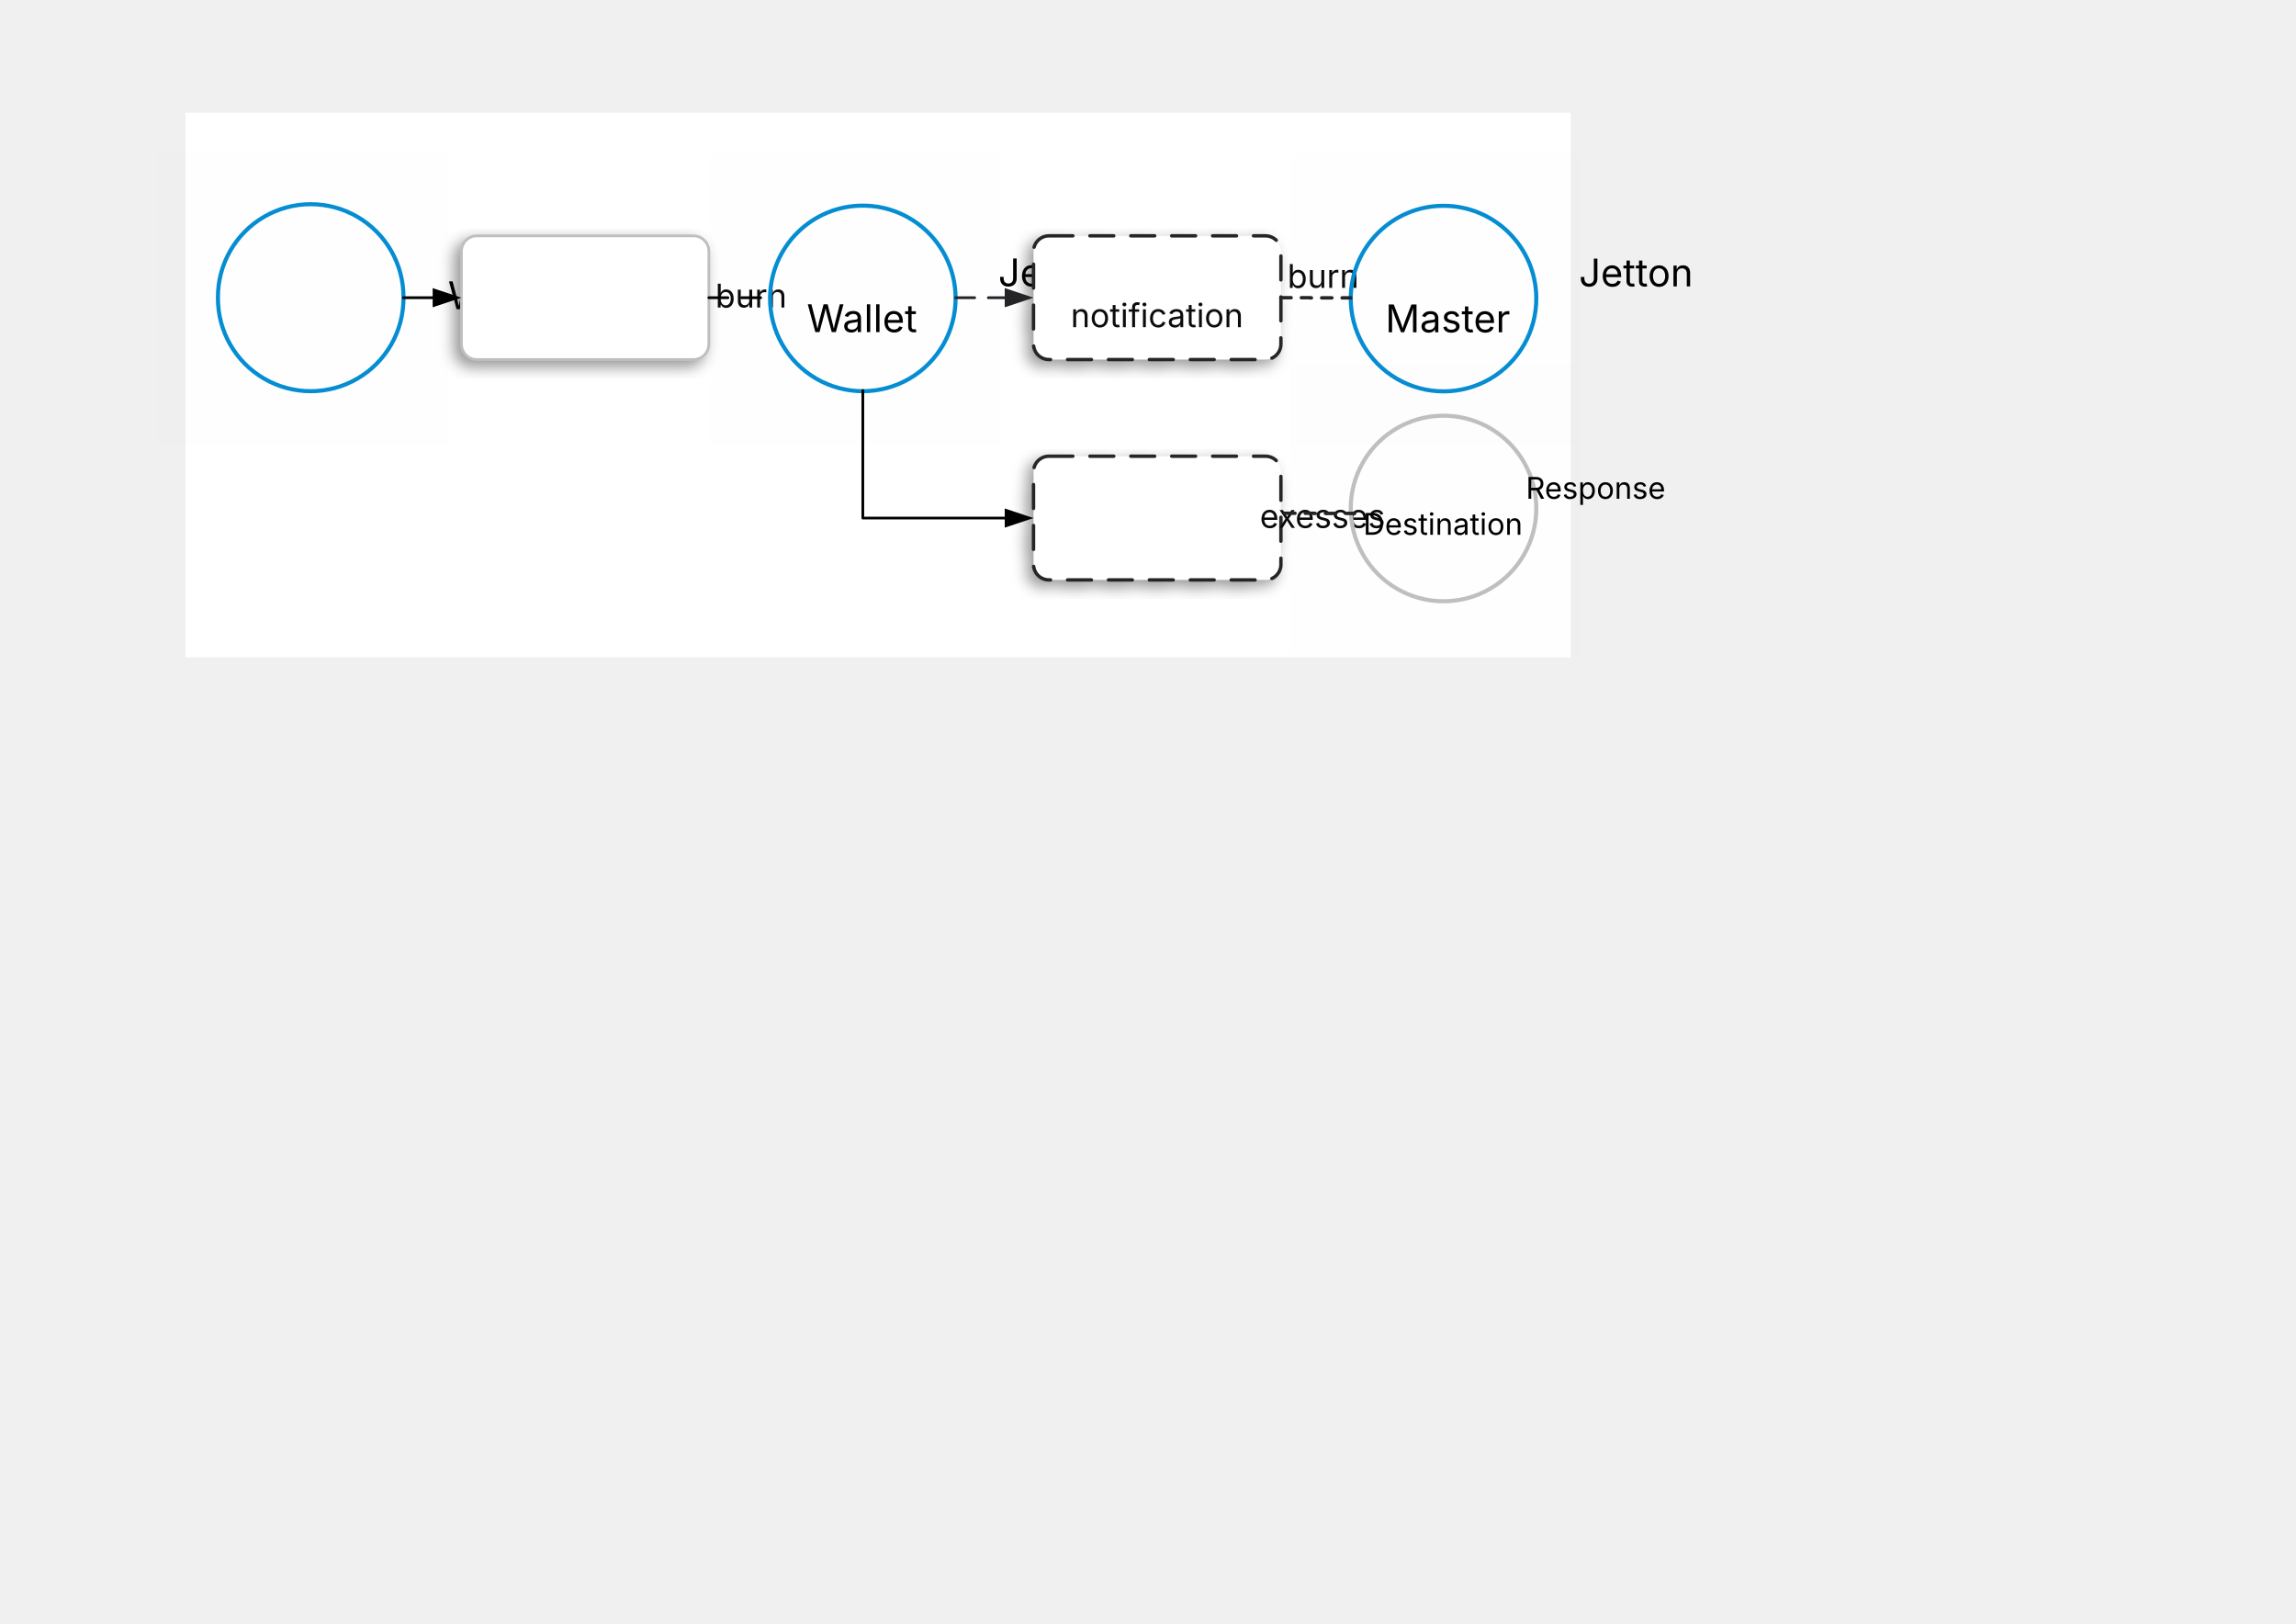
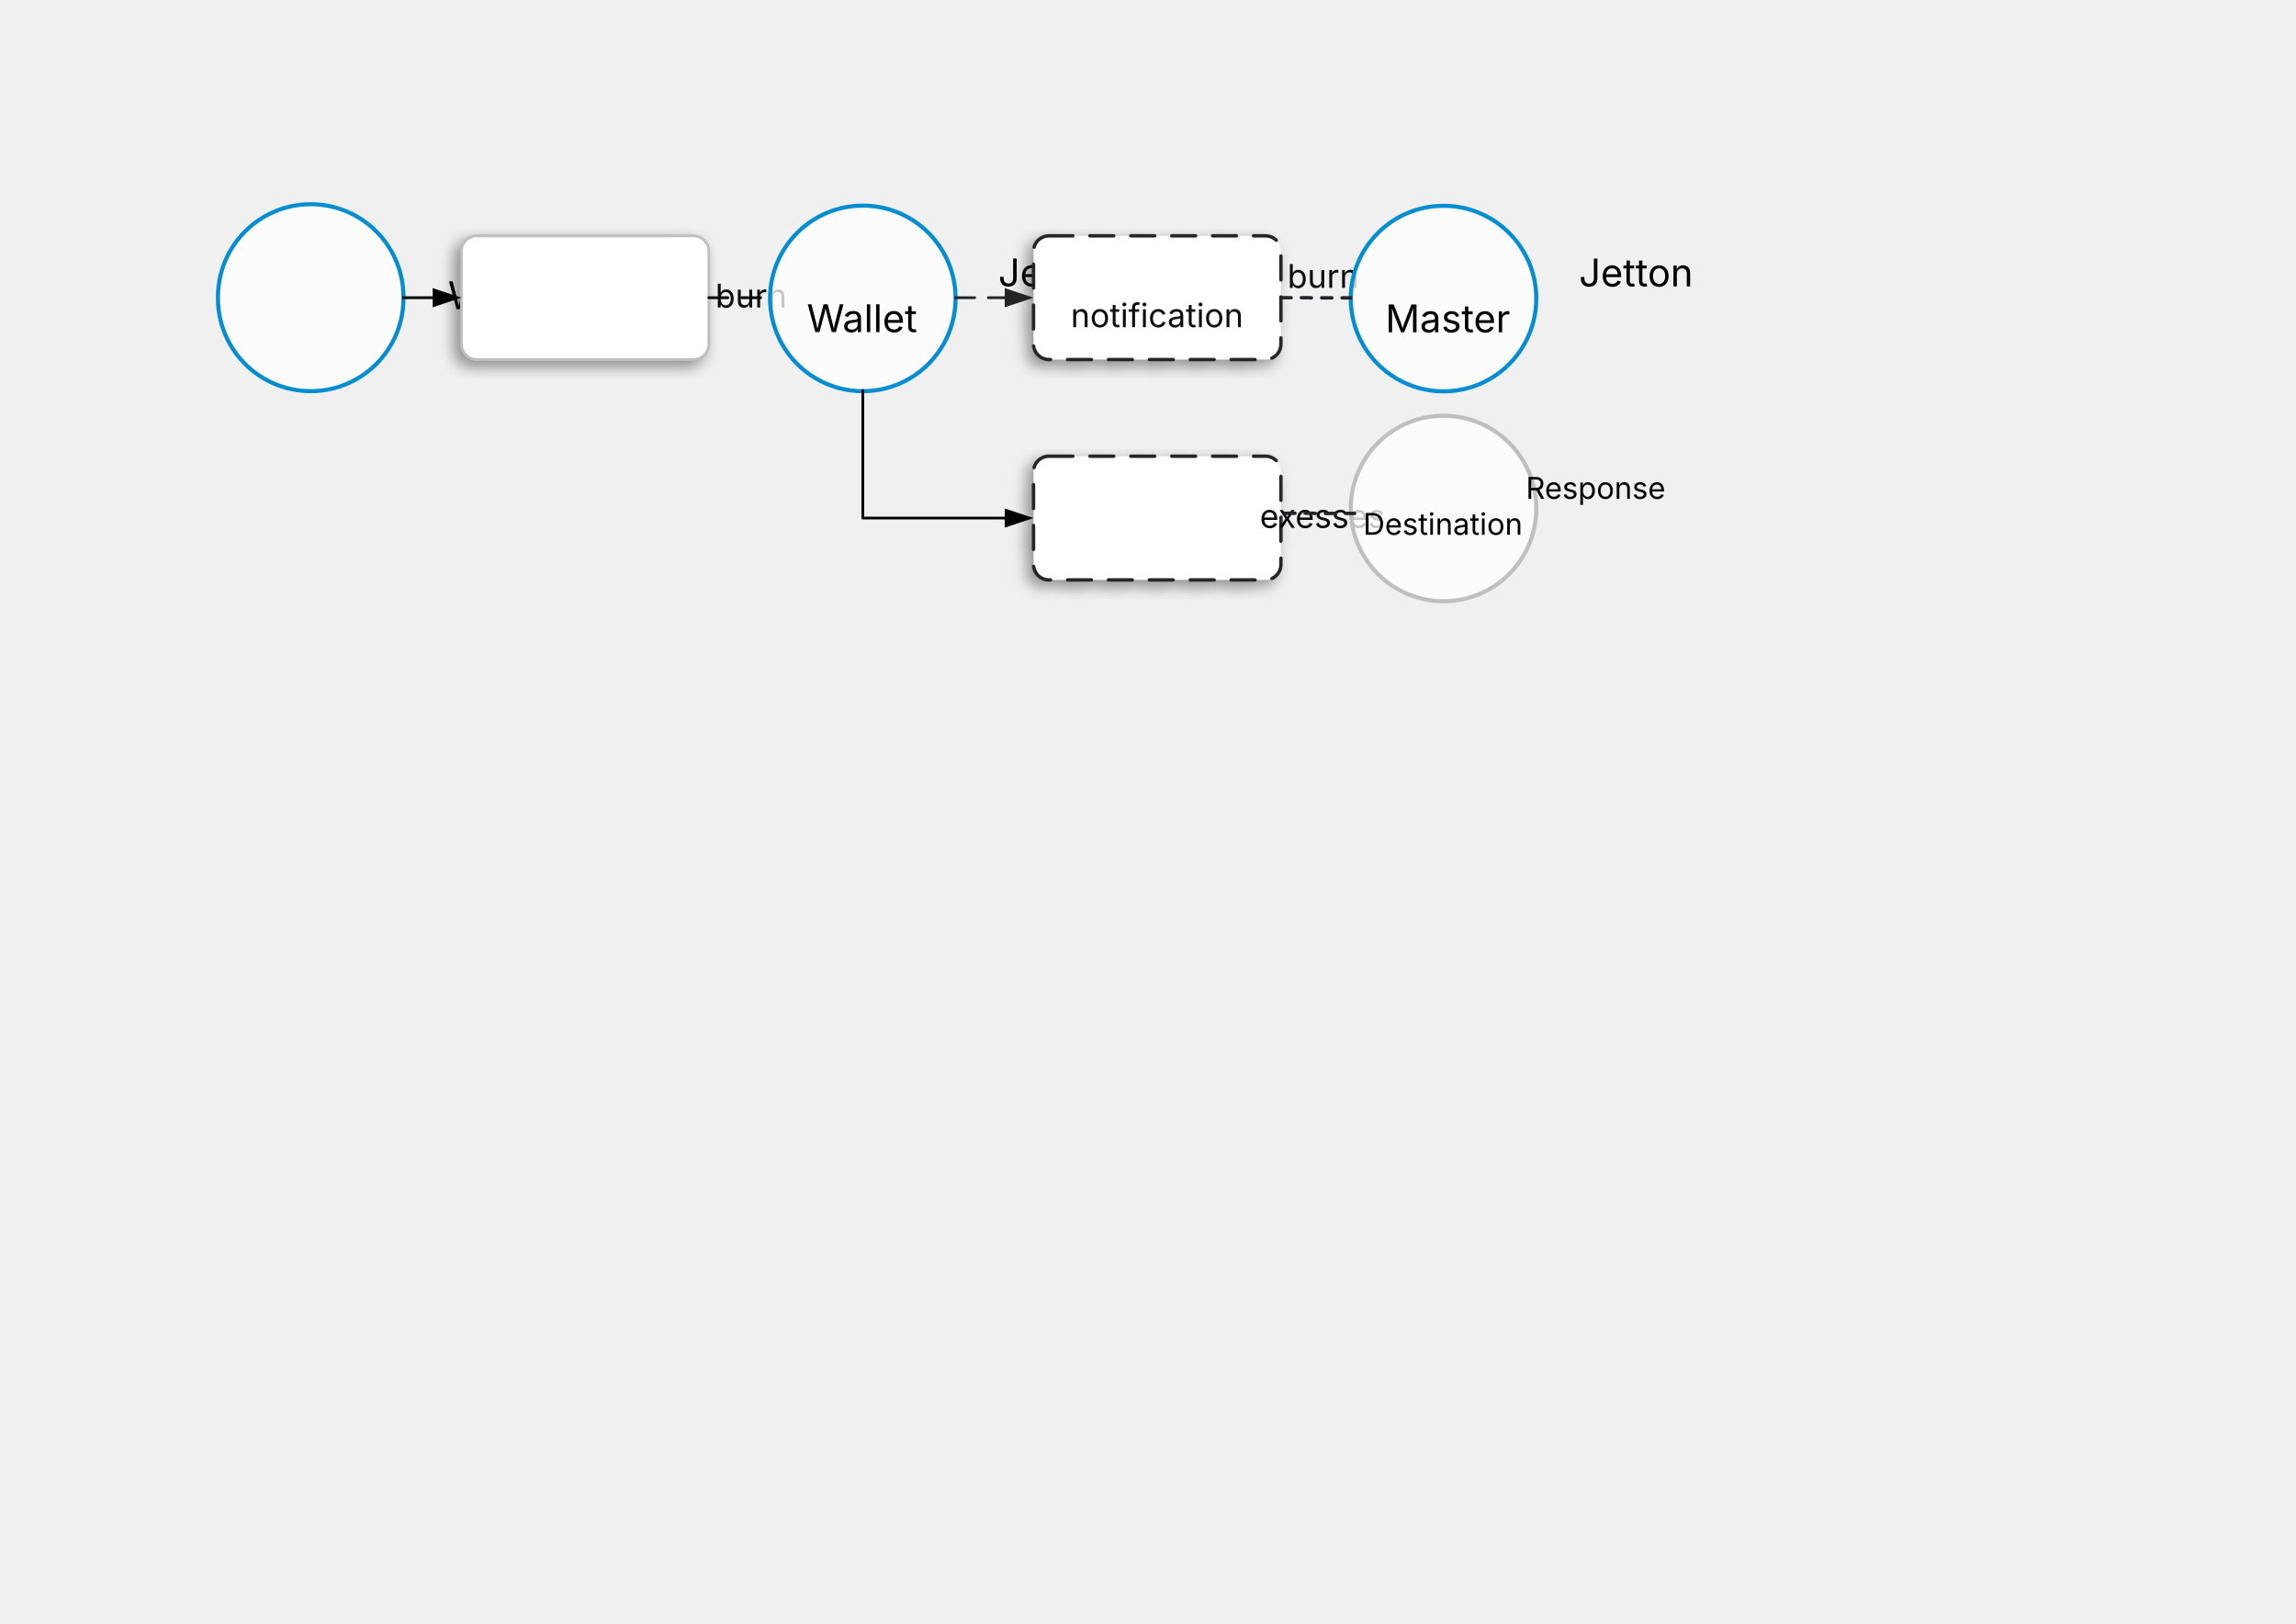
- <svg xmlns="http://www.w3.org/2000/svg" xmlns:ns1="http://schemas.microsoft.com/visio/2003/SVGExtensions/" xmlns:xlink="http://www.w3.org/1999/xlink" width="11.693in" height="8.268in" viewBox="0 0 841.89 595.276" xml:space="preserve" color-interpolation-filters="sRGB" class="st22">
+ <svg xmlns="http://www.w3.org/2000/svg" xmlns:ns1="http://schemas.microsoft.com/visio/2003/SVGExtensions/" xmlns:xlink="http://www.w3.org/1999/xlink" width="11.693in" height="8.268in" viewBox="0 0 841.89 595.276" xml:space="preserve" color-interpolation-filters="sRGB" class="st19">
  <ns1:documentProperties ns1:langID="1049" ns1:metric="true" ns1:viewMarkup="false">
    <ns1:userDefs>
      <ns1:ud ns1:nameU="msvNoAutoConnect" ns1:val="VT0(0):26" />
      <ns1:ud ns1:nameU="msvConvertTheme" />
      <ns1:ud ns1:nameU="visV14CFF" ns1:prompt="" ns1:val="VT0(1):26" />
      <ns1:ud ns1:nameU="visFlowchartType" ns1:prompt="" ns1:val="VT4(CrossFunctional)" />
    </ns1:userDefs>
  </ns1:documentProperties>
  <style type="text/css">
	
- 		.st1 {fill:#ffffff;stroke:none;stroke-linecap:round;stroke-linejoin:round;stroke-width:2.25}
- 		.st2 {visibility:visible}
- 		.st3 {fill:none;filter:url(#filter_42);stroke:#000000;stroke-linecap:butt;stroke-opacity:0.29}
- 		.st4 {fill:#000000;filter:url(#filter_42);font-family:Inter;font-size:1.167em;opacity:0.286}
- 		.st5 {fill:none;stroke:#058dd2;stroke-linecap:butt;stroke-width:1.5}
- 		.st6 {fill:#000000;font-family:Inter;font-size:1.167em}
- 		.st7 {fill:#000000;fill-opacity:0.4;filter:url(#filter_2.6666667461395);stroke:#000000;stroke-linecap:round;stroke-linejoin:round;stroke-opacity:0.4}
- 		.st8 {fill:#ffffff;stroke:#bfbfbf;stroke-linecap:round;stroke-linejoin:round;stroke-width:1}
- 		.st9 {fill:#0c0c0c;font-family:Inter;font-size:1em}
- 		.st10 {font-size:1em}
- 		.st11 {fill:#000000;fill-opacity:0.4;filter:url(#filter_2.6666667461395);stroke:#000000;stroke-dasharray:8.75,6.25;stroke-linecap:round;stroke-linejoin:round;stroke-opacity:0.4}
- 		.st12 {fill:#ffffff;stroke:#262626;stroke-dasharray:8.75,6.25;stroke-linecap:round;stroke-linejoin:round;stroke-width:1.25}
- 		.st13 {stroke:#000000;stroke-dasharray:7,5;stroke-linecap:round;stroke-linejoin:round;stroke-width:1}
- 		.st14 {marker-end:url(#mrkr13-60);stroke:#232328;stroke-dasharray:7,5;stroke-linecap:round;stroke-linejoin:round;stroke-width:1}
- 		.st15 {fill:#232328;fill-opacity:1;stroke:#232328;stroke-opacity:1;stroke-width:0.284}
- 		.st16 {marker-end:url(#mrkr13-67);stroke:#000000;stroke-linecap:round;stroke-linejoin:round;stroke-width:1}
- 		.st17 {fill:#000000;fill-opacity:1;stroke:#000000;stroke-opacity:1;stroke-width:0.284}
- 		.st18 {stroke:#232328;stroke-dasharray:3.75,3.75;stroke-linecap:round;stroke-linejoin:round;stroke-width:1.25}
- 		.st19 {fill:#000000;filter:url(#filter_42);font-family:Inter;font-size:0.917em;opacity:0.286}
- 		.st20 {fill:none;stroke:#bfbfbf;stroke-linecap:butt;stroke-width:1.5}
- 		.st21 {fill:#000000;font-family:Inter;font-size:0.917em}
- 		.st22 {fill:none;fill-rule:evenodd;font-size:12px;overflow:visible;stroke-linecap:square;stroke-miterlimit:3}
+ 		.st1 {fill:none;stroke:none;stroke-linecap:round;stroke-linejoin:round;stroke-width:2.25}
+ 		.st2 {fill:#ffffff;fill-opacity:0.77;stroke:#058dd2;stroke-linecap:butt;stroke-width:1.5}
+ 		.st3 {fill:#000000;font-family:Inter;font-size:1.167em}
+ 		.st4 {visibility:visible}
+ 		.st5 {fill:#000000;fill-opacity:0.4;filter:url(#filter_2.6666667461395);stroke:#000000;stroke-linecap:round;stroke-linejoin:round;stroke-opacity:0.4}
+ 		.st6 {fill:#ffffff;stroke:#bfbfbf;stroke-linecap:round;stroke-linejoin:round;stroke-width:1}
+ 		.st7 {fill:#0c0c0c;font-family:Inter;font-size:1em}
+ 		.st8 {font-size:1em}
+ 		.st9 {fill:#000000;fill-opacity:0.4;filter:url(#filter_2.6666667461395);stroke:#000000;stroke-dasharray:8.75,6.25;stroke-linecap:round;stroke-linejoin:round;stroke-opacity:0.4}
+ 		.st10 {fill:#ffffff;stroke:#262626;stroke-dasharray:8.75,6.25;stroke-linecap:round;stroke-linejoin:round;stroke-width:1.25}
+ 		.st11 {stroke:#000000;stroke-dasharray:7,5;stroke-linecap:round;stroke-linejoin:round;stroke-width:1}
+ 		.st12 {marker-end:url(#mrkr13-43);stroke:#232328;stroke-dasharray:7,5;stroke-linecap:round;stroke-linejoin:round;stroke-width:1}
+ 		.st13 {fill:#232328;fill-opacity:1;stroke:#232328;stroke-opacity:1;stroke-width:0.284}
+ 		.st14 {marker-end:url(#mrkr13-50);stroke:#000000;stroke-linecap:round;stroke-linejoin:round;stroke-width:1}
+ 		.st15 {fill:#000000;fill-opacity:1;stroke:#000000;stroke-opacity:1;stroke-width:0.284}
+ 		.st16 {stroke:#232328;stroke-dasharray:3.75,3.75;stroke-linecap:round;stroke-linejoin:round;stroke-width:1.25}
+ 		.st17 {fill:#ffffff;fill-opacity:0.77;stroke:#bfbfbf;stroke-linecap:butt;stroke-width:1.5}
+ 		.st18 {fill:#000000;font-family:Inter;font-size:0.917em}
+ 		.st19 {fill:none;fill-rule:evenodd;font-size:12px;overflow:visible;stroke-linecap:square;stroke-miterlimit:3}
	
	</style>
  <defs id="Patterns_And_Gradients">
-     <linearGradient id="grad0-52" x1="0" y1="0" x2="1" y2="0" gradientTransform="rotate(90 0.5 0.5)">
+     <linearGradient id="grad0-35" x1="0" y1="0" x2="1" y2="0" gradientTransform="rotate(90 0.5 0.5)">
      <stop offset="0" stop-color="#f0f0f0" stop-opacity="1" />
      <stop offset="1" stop-color="#ffffff" stop-opacity="1" />
    </linearGradient>
  </defs>
  <defs id="Markers">
    <g id="lend13">
      <path d="M 3 1 L 0 0 L 3 -1 L 3 1 " style="stroke:none" />
    </g>
-     <marker id="mrkr13-60" class="st15" ns1:arrowType="13" ns1:arrowSize="2" ns1:setback="10.56" refX="-10.56" orient="auto" markerUnits="strokeWidth" overflow="visible">
+     <marker id="mrkr13-43" class="st13" ns1:arrowType="13" ns1:arrowSize="2" ns1:setback="10.56" refX="-10.56" orient="auto" markerUnits="strokeWidth" overflow="visible">
      <use xlink:href="#lend13" transform="scale(-3.52,-3.52) " />
    </marker>
-     <marker id="mrkr13-67" class="st17" ns1:arrowType="13" ns1:arrowSize="2" ns1:setback="10.56" refX="-10.56" orient="auto" markerUnits="strokeWidth" overflow="visible">
+     <marker id="mrkr13-50" class="st15" ns1:arrowType="13" ns1:arrowSize="2" ns1:setback="10.56" refX="-10.56" orient="auto" markerUnits="strokeWidth" overflow="visible">
      <use xlink:href="#lend13" transform="scale(-3.52,-3.52) " />
    </marker>
  </defs>
  <defs id="Filters">
-     <filter id="filter_42">
-       <feGaussianBlur stdDeviation="42" />
-     </filter>
    <filter id="filter_2.6666667461395">
      <feGaussianBlur stdDeviation="2.667" />
    </filter>
  </defs>
  <g ns1:mID="0" ns1:index="1" ns1:groupContext="foregroundPage">
    <ns1:userDefs>
      <ns1:ud ns1:nameU="msvThemeColors" ns1:val="VT0(36):26" />
      <ns1:ud ns1:nameU="msvThemeEffects" ns1:val="VT0(16):26" />
      <ns1:ud ns1:nameU="msvThemeOrder" ns1:val="VT0(0):26" />
      <ns1:ud ns1:nameU="visNavType" ns1:val="VT0(1):26" />
    </ns1:userDefs>
    <ns1:pageProperties ns1:drawingScale="0.0393701" ns1:pageScale="0.0393701" ns1:drawingUnits="24" ns1:shadowOffsetX="8.50394" ns1:shadowOffsetY="-8.50394" />
    <ns1:layer ns1:name="Соединительная линия" ns1:index="0" />
    <ns1:layer ns1:name="Блок-схема" ns1:index="1" />
    <ns1:layer ns1:name="Контейнер" ns1:index="2" />
    <g id="group21-1" transform="translate(68.0315,-354.331)" ns1:mID="21" ns1:groupContext="group" ns1:layerMember="2">
      <ns1:userDefs>
        <ns1:ud ns1:nameU="msvShapeCategories" ns1:prompt="" ns1:val="VT4(ContainerStyleDefaults)" />
        <ns1:ud ns1:nameU="msvStructureType" ns1:prompt="" ns1:val="VT4(Container)" />
        <ns1:ud ns1:nameU="msvSDContainerMargin" ns1:prompt="" ns1:val="VT0(0.11811023622047):24" />
        <ns1:ud ns1:nameU="msvSDContainerResize" ns1:prompt="" ns1:val="VT0(1):26" />
        <ns1:ud ns1:nameU="msvSDContainerLocked" ns1:prompt="" ns1:val="VT0(0):5" />
        <ns1:ud ns1:nameU="msvSDContainerNoHighlight" ns1:prompt="" ns1:val="VT0(0):5" />
        <ns1:ud ns1:nameU="msvSDContainerNoRibbon" ns1:prompt="" ns1:val="VT0(0):5" />
        <ns1:ud ns1:nameU="msvSDContainerStyle" ns1:prompt="" ns1:val="VT0(1):26" />
        <ns1:ud ns1:nameU="msvSDContainerStyleCount" ns1:prompt="" ns1:val="VT0(14):26" />
        <ns1:ud ns1:nameU="msvSDContainerRequiredCategories" ns1:prompt="" ns1:val="VT0(0):26" />
        <ns1:ud ns1:nameU="msvSDContainerExcludedCategories" ns1:prompt="" ns1:val="VT4(DoNotContain)" />
        <ns1:ud ns1:nameU="msvSDHeadingStyle" ns1:prompt="" ns1:val="VT0(1):26" />
        <ns1:ud ns1:nameU="msvSDHeadingStyleCount" ns1:prompt="" ns1:val="VT0(4):26" />
        <ns1:ud ns1:nameU="HeadingSide" ns1:prompt="" ns1:val="VT0(0):26" />
        <ns1:ud ns1:nameU="HeadingSpan" ns1:prompt="" ns1:val="VT0(0):26" />
        <ns1:ud ns1:nameU="HeadingAlign" ns1:prompt="" ns1:val="VT0(0):26" />
        <ns1:ud ns1:nameU="RTL" ns1:prompt="" ns1:val="VT0(0):5" />
        <ns1:ud ns1:nameU="FnForceContrast" ns1:prompt="" ns1:val="VT5(#ffffff)" />
        <ns1:ud ns1:nameU="BaseColor" ns1:prompt="" ns1:val="VT0(1):26" />
        <ns1:ud ns1:nameU="HColor1" ns1:prompt="" ns1:val="VT5(#ffffff)" />
        <ns1:ud ns1:nameU="HColor2" ns1:prompt="" ns1:val="VT5(#fefefe)" />
        <ns1:ud ns1:nameU="HColor3" ns1:prompt="" ns1:val="VT5(#e9e9e9)" />
        <ns1:ud ns1:nameU="HColor4" ns1:prompt="" ns1:val="VT5(#efefef)" />
        <ns1:ud ns1:nameU="BColor1" ns1:prompt="" ns1:val="VT5(#ffffff)" />
        <ns1:ud ns1:nameU="BColor2" ns1:prompt="" ns1:val="VT5(#ffffff)" />
        <ns1:ud ns1:nameU="LineColor" ns1:prompt="" ns1:val="VT5(#d5d5d5)" />
        <ns1:ud ns1:nameU="visVersion" ns1:prompt="" ns1:val="VT0(15):26" />
        <ns1:ud ns1:nameU="Embellishment" ns1:prompt="" ns1:val="VT0(2):26" />
        <ns1:ud ns1:nameU="visMasterStencil" ns1:prompt="" ns1:val="VT4(SDCONT_M.vssx)" />
        <ns1:ud ns1:nameU="BaseColor" ns1:prompt="" ns1:val="VT0(1):26" />
        <ns1:ud ns1:nameU="msvThemeColors" ns1:val="VT0(36):26" />
        <ns1:ud ns1:nameU="msvThemeEffects" ns1:val="VT0(16):26" />
        <ns1:ud ns1:nameU="visNavOrder" ns1:prompt="" ns1:val="VT0(1000):26" />
      </ns1:userDefs>
      <g id="group22-2" ns1:mID="22" ns1:groupContext="group" ns1:layerMember="2">
        <ns1:userDefs>
          <ns1:ud ns1:nameU="msvStructureType" ns1:prompt="" ns1:val="VT0(0):26" />
          <ns1:ud ns1:nameU="CStyle" ns1:prompt="" ns1:val="VT0(1):26" />
          <ns1:ud ns1:nameU="HSide" ns1:prompt="" ns1:val="VT0(0):26" />
          <ns1:ud ns1:nameU="HSpan" ns1:prompt="" ns1:val="VT0(0):26" />
          <ns1:ud ns1:nameU="HAlign" ns1:prompt="" ns1:val="VT0(0):26" />
          <ns1:ud ns1:nameU="HorzAlign" ns1:prompt="" ns1:val="VT0(0):26" />
          <ns1:ud ns1:nameU="SquareCorners" ns1:prompt="" ns1:val="VT0(0):26" />
          <ns1:ud ns1:nameU="Corner6" ns1:prompt="" ns1:val="VT0(0.19685039370079):24" />
          <ns1:ud ns1:nameU="FillForegndIn" ns1:prompt="" ns1:val="VT0(1):26" />
          <ns1:ud ns1:nameU="FillBkgndIn" ns1:prompt="" ns1:val="VT0(0):26" />
          <ns1:ud ns1:nameU="FillPatternIn" ns1:prompt="" ns1:val="VT0(1):26" />
          <ns1:ud ns1:nameU="BaseColor" ns1:prompt="" ns1:val="VT0(1):26" />
          <ns1:ud ns1:nameU="BackFillColor" ns1:prompt="" ns1:val="VT5(#96afcf)" />
          <ns1:ud ns1:nameU="BackLineColor" ns1:prompt="" ns1:val="VT5(#1f477d)" />
          <ns1:ud ns1:nameU="DarkerColor" ns1:prompt="" ns1:val="VT5(#1f477d)" />
          <ns1:ud ns1:nameU="CStyle" ns1:prompt="" ns1:val="VT0(1):26" />
          <ns1:ud ns1:nameU="HSide" ns1:prompt="" ns1:val="VT0(0):26" />
          <ns1:ud ns1:nameU="HSpan" ns1:prompt="" ns1:val="VT0(0):26" />
          <ns1:ud ns1:nameU="HAlign" ns1:prompt="" ns1:val="VT0(0):26" />
          <ns1:ud ns1:nameU="HorzAlign" ns1:prompt="" ns1:val="VT0(0):26" />
          <ns1:ud ns1:nameU="FillForegndIn" ns1:prompt="" ns1:val="VT0(1):26" />
          <ns1:ud ns1:nameU="FillBkgndIn" ns1:prompt="" ns1:val="VT0(0):26" />
          <ns1:ud ns1:nameU="FillPatternIn" ns1:prompt="" ns1:val="VT0(1):26" />
          <ns1:ud ns1:nameU="msvThemeColors" ns1:val="VT0(36):26" />
          <ns1:ud ns1:nameU="msvThemeEffects" ns1:val="VT0(16):26" />
        </ns1:userDefs>
        <g id="shape23-3" ns1:mID="23" ns1:groupContext="shape" ns1:layerMember="2" transform="translate(2.83465,2.83465)">
          <ns1:userDefs>
            <ns1:ud ns1:nameU="msvStructureType" ns1:prompt="" ns1:val="VT0(0):26" />
            <ns1:ud ns1:nameU="msvThemeColors" ns1:prompt="" ns1:val="VT0(0):26" />
            <ns1:ud ns1:nameU="msvThemeEffects" ns1:prompt="" ns1:val="VT0(0):26" />
            <ns1:ud ns1:nameU="CStyle" ns1:prompt="" ns1:val="VT0(1):26" />
            <ns1:ud ns1:nameU="HSide" ns1:prompt="" ns1:val="VT0(0):26" />
            <ns1:ud ns1:nameU="HSpan" ns1:prompt="" ns1:val="VT0(0):26" />
            <ns1:ud ns1:nameU="HAlign" ns1:prompt="" ns1:val="VT0(0):26" />
            <ns1:ud ns1:nameU="HorzAlign" ns1:prompt="" ns1:val="VT0(0):26" />
            <ns1:ud ns1:nameU="SquareCorners" ns1:prompt="" ns1:val="VT0(0):26" />
            <ns1:ud ns1:nameU="OffsetX10" ns1:prompt="" ns1:val="VT0(0.039370078740157):24" />
            <ns1:ud ns1:nameU="OffsetY10" ns1:prompt="" ns1:val="VT0(-0.039370078740157):24" />
            <ns1:ud ns1:nameU="BackFillColor" ns1:prompt="" ns1:val="VT5(#96afcf)" />
            <ns1:ud ns1:nameU="BackLineColor" ns1:prompt="" ns1:val="VT5(#1f477d)" />
            <ns1:ud ns1:nameU="DarkerColor" ns1:prompt="" ns1:val="VT5(#1f477d)" />
          </ns1:userDefs>
        </g>
        <g id="shape22-5" ns1:mID="22" ns1:groupContext="groupContent" ns1:layerMember="2">
          <path d="M0 595.28 L253.97 595.28 L507.95 595.28 L507.95 395.65 L253.97 395.65 L0 395.65 L0 595.28 Z" class="st1" />
        </g>
      </g>
    </g>
    <g id="shape11-7" ns1:mID="11" ns1:groupContext="shape" ns1:layerMember="0" transform="translate(556.237,-478.992)">
      <ns1:userDefs>
        <ns1:ud ns1:nameU="msvThemeColors" ns1:val="VT0(36):26" />
        <ns1:ud ns1:nameU="msvThemeEffects" ns1:val="VT0(16):26" />
        <ns1:ud ns1:nameU="visNavOrder" ns1:prompt="" ns1:val="VT0(6000):26" />
      </ns1:userDefs>
    </g>
    <g id="shape73-8" ns1:mID="73" ns1:groupContext="shape" ns1:layerMember="0;1" transform="translate(79.9154,-452.126)">
      <ns1:userDefs>
        <ns1:ud ns1:nameU="visVersion" ns1:prompt="" ns1:val="VT0(14):26" />
        <ns1:ud ns1:nameU="visNavOrder" ns1:val="VT0(1000):26" />
        <ns1:ud ns1:nameU="msvThemeColors" ns1:val="VT0(36):26" />
        <ns1:ud ns1:nameU="msvThemeEffects" ns1:val="VT0(16):26" />
      </ns1:userDefs>
      <ns1:textBlock ns1:margins="rect(2,2,2,2)" ns1:tabSpace="42.5197" />
      <ns1:textRect cx="34.016" cy="561.26" width="68.04" height="68.031" />
-       <g id="shadow73-9" ns1:groupContext="shadow" ns1:shadowOffsetX="-2.97764" ns1:shadowOffsetY="-0.365608" ns1:shadowType="1" ns1:shadowScale="1.3" transform="matrix(1.3,0,0,1.3,-13.1824,-168.012)" class="st2">
-         <path d="M0 561.26 A34.016 34.016 0 1 1 68.03 561.26 A34.016 34.016 0 1 1 0 561.26 Z" class="st3" />
-         <text x="13.48" y="565.46" class="st4" ns1:langID="1033">
-           <ns1:paragraph ns1:horizAlign="1" />
-           <ns1:tabList />Wallet</text>
-       </g>
-       <path d="M0 561.26 A34.016 34.016 0 1 1 68.03 561.26 A34.016 34.016 0 1 1 0 561.26 Z" class="st5" />
-       <text x="13.48" y="565.46" class="st6" ns1:langID="1033">
+       <path d="M0 561.26 A34.016 34.016 0 1 1 68.03 561.26 A34.016 34.016 0 1 1 0 561.26 Z" class="st2" />
+       <text x="13.48" y="565.46" class="st3" ns1:langID="1033">
        <ns1:paragraph ns1:horizAlign="1" />
        <ns1:tabList />Wallet</text>
    </g>
-     <g id="shape2-16" ns1:mID="2" ns1:groupContext="shape" ns1:layerMember="1" transform="translate(169.207,-463.465)">
+     <g id="shape2-11" ns1:mID="2" ns1:groupContext="shape" ns1:layerMember="1" transform="translate(169.207,-463.465)">
      <ns1:custProps>
        <ns1:cp ns1:nameU="Cost" ns1:lbl="Стоимость" ns1:prompt="" ns1:type="7" ns1:format="@" ns1:sortKey="" ns1:invis="false" ns1:ask="false" ns1:langID="1049" ns1:cal="0" />
        <ns1:cp ns1:nameU="ProcessNumber" ns1:lbl="Номер процесса" ns1:prompt="" ns1:type="2" ns1:format="" ns1:sortKey="" ns1:invis="false" ns1:ask="false" ns1:langID="1049" ns1:cal="0" />
        <ns1:cp ns1:nameU="Owner" ns1:lbl="Владелец" ns1:prompt="" ns1:type="0" ns1:format="" ns1:sortKey="" ns1:invis="false" ns1:ask="false" ns1:langID="1049" ns1:cal="0" />
        <ns1:cp ns1:nameU="Function" ns1:lbl="Функция" ns1:prompt="" ns1:type="0" ns1:format="" ns1:sortKey="" ns1:invis="false" ns1:ask="false" ns1:langID="1049" ns1:cal="0" ns1:val="VT4()" />
        <ns1:cp ns1:nameU="StartDate" ns1:lbl="Дата начала" ns1:prompt="" ns1:type="5" ns1:format="" ns1:sortKey="" ns1:invis="false" ns1:ask="false" ns1:langID="1049" ns1:cal="0" />
        <ns1:cp ns1:nameU="EndDate" ns1:lbl="Дата окончания" ns1:prompt="" ns1:type="5" ns1:format="" ns1:sortKey="" ns1:invis="false" ns1:ask="false" ns1:langID="1049" ns1:cal="0" />
        <ns1:cp ns1:nameU="Status" ns1:lbl="Состояние" ns1:prompt="" ns1:type="4" ns1:format=";Не начато;Выполняется;Завершено;Отложено;Ожидается ввод" ns1:sortKey="" ns1:invis="false" ns1:ask="false" ns1:langID="1049" ns1:cal="0" ns1:val="VT4()" />
      </ns1:custProps>
      <ns1:userDefs>
        <ns1:ud ns1:nameU="visVersion" ns1:prompt="" ns1:val="VT0(14):26" />
        <ns1:ud ns1:nameU="DefaultWidth" ns1:prompt="" ns1:val="VT0(0.98425196850394):24" />
        <ns1:ud ns1:nameU="DefaultHeight" ns1:prompt="" ns1:val="VT0(0.59055118110236):24" />
        <ns1:ud ns1:nameU="ResizeTxtHeight" ns1:prompt="" ns1:val="VT0(0.59055118110236):24" />
        <ns1:ud ns1:nameU="msvThemeColors" ns1:val="VT0(36):26" />
        <ns1:ud ns1:nameU="msvThemeEffects" ns1:val="VT0(16):26" />
        <ns1:ud ns1:nameU="visNavOrder" ns1:prompt="" ns1:val="VT0(2000):26" />
      </ns1:userDefs>
      <ns1:textBlock ns1:margins="rect(2,2,2,2)" ns1:tabSpace="42.5197" />
      <ns1:textRect cx="45.354" cy="572.598" width="90.71" height="45.354" />
-       <g id="shadow2-17" ns1:groupContext="shadow" ns1:shadowOffsetX="-2.12132" ns1:shadowOffsetY="-2.12132" ns1:shadowType="1" transform="matrix(1,0,0,1,-2.12132,2.12132)" class="st2">
-         <rect x="0" y="549.921" width="90.709" height="45.354" rx="5.669" ry="5.669" class="st7" />
+       <g id="shadow2-12" ns1:groupContext="shadow" ns1:shadowOffsetX="-2.12132" ns1:shadowOffsetY="-2.12132" ns1:shadowType="1" transform="matrix(1,0,0,1,-2.12132,2.12132)" class="st4">
+         <rect x="0" y="549.921" width="90.709" height="45.354" rx="5.669" ry="5.669" class="st5" />
      </g>
-       <rect x="0" y="549.921" width="90.709" height="45.354" rx="5.669" ry="5.669" class="st8" />
-       <text x="32.33" y="576.2" class="st9" ns1:langID="1033">
+       <rect x="0" y="549.921" width="90.709" height="45.354" rx="5.669" ry="5.669" class="st6" />
+       <text x="32.33" y="576.2" class="st7" ns1:langID="1033">
        <ns1:paragraph ns1:horizAlign="1" />
        <ns1:tabList />burn</text>
    </g>
-     <g id="shape3-22" ns1:mID="3" ns1:groupContext="shape" ns1:layerMember="0;1" transform="translate(282.358,-452.126)">
+     <g id="shape3-17" ns1:mID="3" ns1:groupContext="shape" ns1:layerMember="0;1" transform="translate(282.358,-452.126)">
      <ns1:userDefs>
        <ns1:ud ns1:nameU="visVersion" ns1:prompt="" ns1:val="VT0(14):26" />
        <ns1:ud ns1:nameU="msvThemeColors" ns1:val="VT0(36):26" />
        <ns1:ud ns1:nameU="msvThemeEffects" ns1:val="VT0(16):26" />
        <ns1:ud ns1:nameU="visNavOrder" ns1:prompt="" ns1:val="VT0(3000):26" />
      </ns1:userDefs>
      <ns1:textBlock ns1:margins="rect(2,2,2,2)" ns1:tabSpace="42.5197" />
      <ns1:textRect cx="34.016" cy="561.26" width="68.04" height="68.031" />
-       <g id="shadow3-23" ns1:groupContext="shadow" ns1:shadowOffsetX="-2.97764" ns1:shadowOffsetY="-0.365608" ns1:shadowType="1" ns1:shadowScale="1.3" transform="matrix(1.3,0,0,1.3,-13.1824,-168.012)" class="st2">
-         <path d="M0 561.26 A34.016 34.016 0 0 1 68.03 561.26 A34.016 34.016 0 1 1 0 561.26 Z" class="st3" />
-         <text x="12.78" y="557.06" class="st4" ns1:langID="1033">
-           <ns1:paragraph ns1:horizAlign="1" />
-           <ns1:tabList />Jetton<ns1:newlineChar />
-           <tspan x="13.48" dy="1.2em" class="st10">Wallet</tspan>
-         </text>
-       </g>
-       <path d="M0 561.26 A34.016 34.016 0 0 1 68.03 561.26 A34.016 34.016 0 1 1 0 561.26 Z" class="st5" />
-       <text x="12.78" y="557.06" class="st6" ns1:langID="1033">
+       <path d="M0 561.26 A34.016 34.016 0 0 1 68.03 561.26 A34.016 34.016 0 1 1 0 561.26 Z" class="st2" />
+       <text x="12.78" y="557.06" class="st3" ns1:langID="1033">
        <ns1:paragraph ns1:horizAlign="1" />
        <ns1:tabList />Jetton<ns1:newlineChar />
-         <tspan x="13.48" dy="1.2em" class="st10">Wallet</tspan>
+         <tspan x="13.48" dy="1.2em" class="st8">Wallet</tspan>
      </text>
    </g>
-     <g id="shape4-32" ns1:mID="4" ns1:groupContext="shape" ns1:layerMember="1" transform="translate(378.971,-463.465)">
+     <g id="shape4-21" ns1:mID="4" ns1:groupContext="shape" ns1:layerMember="1" transform="translate(378.971,-463.465)">
      <ns1:custProps>
        <ns1:cp ns1:nameU="Cost" ns1:lbl="Стоимость" ns1:prompt="" ns1:type="7" ns1:format="@" ns1:sortKey="" ns1:invis="false" ns1:ask="false" ns1:langID="1049" ns1:cal="0" />
        <ns1:cp ns1:nameU="ProcessNumber" ns1:lbl="Номер процесса" ns1:prompt="" ns1:type="2" ns1:format="" ns1:sortKey="" ns1:invis="false" ns1:ask="false" ns1:langID="1049" ns1:cal="0" />
        <ns1:cp ns1:nameU="Owner" ns1:lbl="Владелец" ns1:prompt="" ns1:type="0" ns1:format="" ns1:sortKey="" ns1:invis="false" ns1:ask="false" ns1:langID="1049" ns1:cal="0" />
        <ns1:cp ns1:nameU="Function" ns1:lbl="Функция" ns1:prompt="" ns1:type="0" ns1:format="" ns1:sortKey="" ns1:invis="false" ns1:ask="false" ns1:langID="1049" ns1:cal="0" ns1:val="VT4()" />
        <ns1:cp ns1:nameU="StartDate" ns1:lbl="Дата начала" ns1:prompt="" ns1:type="5" ns1:format="" ns1:sortKey="" ns1:invis="false" ns1:ask="false" ns1:langID="1049" ns1:cal="0" />
        <ns1:cp ns1:nameU="EndDate" ns1:lbl="Дата окончания" ns1:prompt="" ns1:type="5" ns1:format="" ns1:sortKey="" ns1:invis="false" ns1:ask="false" ns1:langID="1049" ns1:cal="0" />
        <ns1:cp ns1:nameU="Status" ns1:lbl="Состояние" ns1:prompt="" ns1:type="4" ns1:format=";Не начато;Выполняется;Завершено;Отложено;Ожидается ввод" ns1:sortKey="" ns1:invis="false" ns1:ask="false" ns1:langID="1049" ns1:cal="0" ns1:val="VT4()" />
      </ns1:custProps>
      <ns1:userDefs>
        <ns1:ud ns1:nameU="visVersion" ns1:prompt="" ns1:val="VT0(14):26" />
        <ns1:ud ns1:nameU="DefaultWidth" ns1:prompt="" ns1:val="VT0(0.98425196850394):24" />
        <ns1:ud ns1:nameU="DefaultHeight" ns1:prompt="" ns1:val="VT0(0.59055118110236):24" />
        <ns1:ud ns1:nameU="ResizeTxtHeight" ns1:prompt="" ns1:val="VT0(0.59055118110236):24" />
        <ns1:ud ns1:nameU="msvThemeColors" ns1:val="VT0(36):26" />
        <ns1:ud ns1:nameU="msvThemeEffects" ns1:val="VT0(16):26" />
        <ns1:ud ns1:nameU="visNavOrder" ns1:prompt="" ns1:val="VT0(4000):26" />
      </ns1:userDefs>
      <ns1:textBlock ns1:margins="rect(2,2,2,2)" ns1:tabSpace="42.5197" />
      <ns1:textRect cx="45.354" cy="572.598" width="90.71" height="45.354" />
-       <g id="shadow4-33" ns1:groupContext="shadow" ns1:shadowOffsetX="-2.12132" ns1:shadowOffsetY="-2.12132" ns1:shadowType="1" transform="matrix(1,0,0,1,-2.12132,2.12132)" class="st2">
-         <rect x="0" y="549.921" width="90.709" height="45.354" rx="5.669" ry="5.669" class="st11" />
+       <g id="shadow4-22" ns1:groupContext="shadow" ns1:shadowOffsetX="-2.12132" ns1:shadowOffsetY="-2.12132" ns1:shadowType="1" transform="matrix(1,0,0,1,-2.12132,2.12132)" class="st4">
+         <rect x="0" y="549.921" width="90.709" height="45.354" rx="5.669" ry="5.669" class="st9" />
      </g>
-       <rect x="0" y="549.921" width="90.709" height="45.354" rx="5.669" ry="5.669" class="st12" />
-       <text x="32.33" y="569" class="st9" ns1:langID="1033">
+       <rect x="0" y="549.921" width="90.709" height="45.354" rx="5.669" ry="5.669" class="st10" />
+       <text x="32.33" y="569" class="st7" ns1:langID="1033">
        <ns1:paragraph ns1:horizAlign="1" />
        <ns1:tabList />burn<ns1:newlineChar />
-         <tspan x="13.64" dy="1.2em" class="st10">notification</tspan>
+         <tspan x="13.64" dy="1.2em" class="st8">notification</tspan>
      </text>
    </g>
-     <g id="shape5-39" ns1:mID="5" ns1:groupContext="shape" ns1:layerMember="0;1" transform="translate(495.292,-452.063)">
+     <g id="shape5-28" ns1:mID="5" ns1:groupContext="shape" ns1:layerMember="0;1" transform="translate(495.292,-452.063)">
      <ns1:userDefs>
        <ns1:ud ns1:nameU="visVersion" ns1:prompt="" ns1:val="VT0(14):26" />
        <ns1:ud ns1:nameU="msvThemeColors" ns1:val="VT0(36):26" />
        <ns1:ud ns1:nameU="msvThemeEffects" ns1:val="VT0(16):26" />
        <ns1:ud ns1:nameU="visNavOrder" ns1:prompt="" ns1:val="VT0(5000):26" />
      </ns1:userDefs>
      <ns1:textBlock ns1:margins="rect(2,2,2,2)" ns1:tabSpace="42.5197" />
      <ns1:textRect cx="34.016" cy="561.26" width="68.04" height="68.031" />
-       <g id="shadow5-40" ns1:groupContext="shadow" ns1:shadowOffsetX="-2.97764" ns1:shadowOffsetY="-0.365608" ns1:shadowType="1" ns1:shadowScale="1.3" transform="matrix(1.3,0,0,1.3,-13.1824,-168.012)" class="st2">
-         <path d="M0 561.26 A34.016 34.016 0 0 1 68.03 561.26 A34.016 34.016 0 1 1 0 561.26 Z" class="st3" />
-         <text x="12.78" y="557.06" class="st4" ns1:langID="1033">
-           <ns1:paragraph ns1:horizAlign="1" />
-           <ns1:tabList />Jetton<ns1:newlineChar />
-           <tspan x="8.75" dy="1.2em" class="st10"> </tspan>Master</text>
-       </g>
-       <path d="M0 561.26 A34.016 34.016 0 0 1 68.03 561.26 A34.016 34.016 0 1 1 0 561.26 Z" class="st5" />
-       <text x="12.78" y="557.06" class="st6" ns1:langID="1033">
+       <path d="M0 561.26 A34.016 34.016 0 0 1 68.03 561.26 A34.016 34.016 0 1 1 0 561.26 Z" class="st2" />
+       <text x="12.78" y="557.06" class="st3" ns1:langID="1033">
        <ns1:paragraph ns1:horizAlign="1" />
        <ns1:tabList />Jetton<ns1:newlineChar />
-         <tspan x="8.75" dy="1.2em" class="st10"> </tspan>Master</text>
-     </g>
-     <g id="shape55-49" ns1:mID="55" ns1:groupContext="shape" ns1:layerMember="0" transform="translate(259.915,-479.055)">
+         <tspan x="8.75" dy="1.2em" class="st8"> </tspan>Master</text>
+     </g>
+     <g id="shape55-32" ns1:mID="55" ns1:groupContext="shape" ns1:layerMember="0" transform="translate(259.915,-479.055)">
      <ns1:userDefs>
        <ns1:ud ns1:nameU="visNavOrder" ns1:val="VT0(2000):26" />
        <ns1:ud ns1:nameU="msvThemeColors" ns1:val="VT0(36):26" />
        <ns1:ud ns1:nameU="msvThemeEffects" ns1:val="VT0(16):26" />
      </ns1:userDefs>
-       <path d="M0 588.19 L22.44 588.19" class="st13" />
-     </g>
-     <g id="shape56-54" ns1:mID="56" ns1:groupContext="shape" ns1:layerMember="0" transform="translate(350.39,-493.228)">
+       <path d="M0 588.19 L22.44 588.19" class="st11" />
+     </g>
+     <g id="shape56-37" ns1:mID="56" ns1:groupContext="shape" ns1:layerMember="0" transform="translate(350.39,-493.228)">
      <ns1:userDefs>
        <ns1:ud ns1:nameU="visNavOrder" ns1:val="VT0(3000):26" />
        <ns1:ud ns1:nameU="msvThemeColors" ns1:val="VT0(36):26" />
        <ns1:ud ns1:nameU="msvThemeEffects" ns1:val="VT0(16):26" />
      </ns1:userDefs>
-       <path d="M0 602.36 L18.02 602.36" class="st14" />
-     </g>
-     <g id="shape82-61" ns1:mID="82" ns1:groupContext="shape" ns1:layerMember="0" transform="translate(147.947,-493.228)">
+       <path d="M0 602.36 L18.02 602.36" class="st12" />
+     </g>
+     <g id="shape82-44" ns1:mID="82" ns1:groupContext="shape" ns1:layerMember="0" transform="translate(147.947,-493.228)">
      <ns1:userDefs>
        <ns1:ud ns1:nameU="visNavOrder" ns1:val="VT0(9000):26" />
        <ns1:ud ns1:nameU="msvThemeColors" ns1:val="VT0(36):26" />
        <ns1:ud ns1:nameU="msvThemeEffects" ns1:val="VT0(16):26" />
      </ns1:userDefs>
-       <path d="M0 602.36 L10.7 602.36" class="st16" />
-     </g>
-     <g id="shape86-68" ns1:mID="86" ns1:groupContext="shape" ns1:layerMember="0" transform="translate(469.679,-493.197)">
+       <path d="M0 602.36 L10.7 602.36" class="st14" />
+     </g>
+     <g id="shape86-51" ns1:mID="86" ns1:groupContext="shape" ns1:layerMember="0" transform="translate(469.679,-493.197)">
      <ns1:userDefs>
        <ns1:ud ns1:nameU="visNavOrder" ns1:val="VT0(10000):26" />
        <ns1:ud ns1:nameU="msvThemeColors" ns1:val="VT0(36):26" />
        <ns1:ud ns1:nameU="msvThemeEffects" ns1:val="VT0(16):26" />
      </ns1:userDefs>
-       <path d="M0 602.33 L10.63 602.33 L10.63 602.39 L25.61 602.39" class="st18" />
-     </g>
-     <g id="shape87-72" ns1:mID="87" ns1:groupContext="shape" ns1:layerMember="1" transform="translate(378.971,-382.677)">
+       <path d="M0 602.33 L10.63 602.33 L10.63 602.39 L25.61 602.39" class="st16" />
+     </g>
+     <g id="shape87-55" ns1:mID="87" ns1:groupContext="shape" ns1:layerMember="1" transform="translate(378.971,-382.677)">
      <ns1:custProps>
        <ns1:cp ns1:nameU="Cost" ns1:lbl="Стоимость" ns1:prompt="" ns1:type="7" ns1:format="@" ns1:sortKey="" ns1:invis="false" ns1:ask="false" ns1:langID="1049" ns1:cal="0" />
        <ns1:cp ns1:nameU="ProcessNumber" ns1:lbl="Номер процесса" ns1:prompt="" ns1:type="2" ns1:format="" ns1:sortKey="" ns1:invis="false" ns1:ask="false" ns1:langID="1049" ns1:cal="0" />
        <ns1:cp ns1:nameU="Owner" ns1:lbl="Владелец" ns1:prompt="" ns1:type="0" ns1:format="" ns1:sortKey="" ns1:invis="false" ns1:ask="false" ns1:langID="1049" ns1:cal="0" />
        <ns1:cp ns1:nameU="Function" ns1:lbl="Функция" ns1:prompt="" ns1:type="0" ns1:format="" ns1:sortKey="" ns1:invis="false" ns1:ask="false" ns1:langID="1049" ns1:cal="0" ns1:val="VT4()" />
        <ns1:cp ns1:nameU="StartDate" ns1:lbl="Дата начала" ns1:prompt="" ns1:type="5" ns1:format="" ns1:sortKey="" ns1:invis="false" ns1:ask="false" ns1:langID="1049" ns1:cal="0" />
        <ns1:cp ns1:nameU="EndDate" ns1:lbl="Дата окончания" ns1:prompt="" ns1:type="5" ns1:format="" ns1:sortKey="" ns1:invis="false" ns1:ask="false" ns1:langID="1049" ns1:cal="0" />
        <ns1:cp ns1:nameU="Status" ns1:lbl="Состояние" ns1:prompt="" ns1:type="4" ns1:format=";Не начато;Выполняется;Завершено;Отложено;Ожидается ввод" ns1:sortKey="" ns1:invis="false" ns1:ask="false" ns1:langID="1049" ns1:cal="0" ns1:val="VT4()" />
      </ns1:custProps>
      <ns1:userDefs>
        <ns1:ud ns1:nameU="visVersion" ns1:prompt="" ns1:val="VT0(14):26" />
        <ns1:ud ns1:nameU="DefaultWidth" ns1:prompt="" ns1:val="VT0(0.98425196850394):24" />
        <ns1:ud ns1:nameU="DefaultHeight" ns1:prompt="" ns1:val="VT0(0.59055118110236):24" />
        <ns1:ud ns1:nameU="ResizeTxtHeight" ns1:prompt="" ns1:val="VT0(0.59055118110236):24" />
        <ns1:ud ns1:nameU="msvThemeColors" ns1:val="VT0(36):26" />
        <ns1:ud ns1:nameU="msvThemeEffects" ns1:val="VT0(16):26" />
        <ns1:ud ns1:nameU="visNavOrder" ns1:prompt="" ns1:val="VT0(11000):26" />
      </ns1:userDefs>
      <ns1:textBlock ns1:margins="rect(2,2,2,2)" ns1:tabSpace="42.5197" />
      <ns1:textRect cx="45.354" cy="572.598" width="90.71" height="45.354" />
-       <g id="shadow87-73" ns1:groupContext="shadow" ns1:shadowOffsetX="-2.12132" ns1:shadowOffsetY="-2.12132" ns1:shadowType="1" transform="matrix(1,0,0,1,-2.12132,2.12132)" class="st2">
-         <rect x="0" y="549.921" width="90.709" height="45.354" rx="5.669" ry="5.669" class="st11" />
+       <g id="shadow87-56" ns1:groupContext="shadow" ns1:shadowOffsetX="-2.12132" ns1:shadowOffsetY="-2.12132" ns1:shadowType="1" transform="matrix(1,0,0,1,-2.12132,2.12132)" class="st4">
+         <rect x="0" y="549.921" width="90.709" height="45.354" rx="5.669" ry="5.669" class="st9" />
      </g>
-       <rect x="0" y="549.921" width="90.709" height="45.354" rx="5.669" ry="5.669" class="st12" />
-       <text x="22.22" y="576.2" class="st9" ns1:langID="1033">
+       <rect x="0" y="549.921" width="90.709" height="45.354" rx="5.669" ry="5.669" class="st10" />
+       <text x="22.22" y="576.2" class="st7" ns1:langID="1033">
        <ns1:paragraph ns1:horizAlign="1" />
        <ns1:tabList />exesses</text>
    </g>
-     <g id="shape88-78" ns1:mID="88" ns1:groupContext="shape" ns1:layerMember="0" transform="translate(316.374,-452.126)">
+     <g id="shape88-61" ns1:mID="88" ns1:groupContext="shape" ns1:layerMember="0" transform="translate(316.374,-452.126)">
      <ns1:userDefs>
        <ns1:ud ns1:nameU="visNavOrder" ns1:val="VT0(12000):26" />
        <ns1:ud ns1:nameU="msvThemeColors" ns1:val="VT0(36):26" />
        <ns1:ud ns1:nameU="msvThemeEffects" ns1:val="VT0(16):26" />
      </ns1:userDefs>
-       <path d="M0 595.28 L0 642.05 L52.04 642.05" class="st16" />
-     </g>
-     <g id="shape89-84" ns1:mID="89" ns1:groupContext="shape" ns1:layerMember="0;1" transform="translate(495.292,-375.106)">
+       <path d="M0 595.28 L0 642.05 L52.04 642.05" class="st14" />
+     </g>
+     <g id="shape89-67" ns1:mID="89" ns1:groupContext="shape" ns1:layerMember="0;1" transform="translate(495.292,-375.106)">
      <ns1:userDefs>
        <ns1:ud ns1:nameU="visVersion" ns1:prompt="" ns1:val="VT0(14):26" />
        <ns1:ud ns1:nameU="msvThemeColors" ns1:val="VT0(36):26" />
        <ns1:ud ns1:nameU="msvThemeEffects" ns1:val="VT0(16):26" />
        <ns1:ud ns1:nameU="visNavOrder" ns1:prompt="" ns1:val="VT0(13000):26" />
      </ns1:userDefs>
      <ns1:textBlock ns1:margins="rect(2,2,2,2)" ns1:tabSpace="42.5197" />
      <ns1:textRect cx="34.016" cy="561.26" width="68.04" height="68.031" />
-       <g id="shadow89-85" ns1:groupContext="shadow" ns1:shadowOffsetX="-2.97764" ns1:shadowOffsetY="-0.365608" ns1:shadowType="1" ns1:shadowScale="1.3" transform="matrix(1.3,0,0,1.3,-13.1824,-168.012)" class="st2">
-         <path d="M0 561.26 A34.016 34.016 0 0 1 68.03 561.26 A34.016 34.016 0 1 1 0 561.26 Z" class="st3" />
-         <text x="8.49" y="557.96" class="st19" ns1:langID="1033">
-           <ns1:paragraph ns1:horizAlign="1" />
-           <ns1:tabList />Response<ns1:newlineChar />
-           <tspan x="4.55" dy="1.2em" class="st10">Destination</tspan>
-         </text>
-       </g>
-       <path d="M0 561.26 A34.016 34.016 0 0 1 68.03 561.26 A34.016 34.016 0 1 1 0 561.26 Z" class="st20" />
-       <text x="8.49" y="557.96" class="st21" ns1:langID="1033">
+       <path d="M0 561.26 A34.016 34.016 0 0 1 68.03 561.26 A34.016 34.016 0 1 1 0 561.26 Z" class="st17" />
+       <text x="8.49" y="557.96" class="st18" ns1:langID="1033">
        <ns1:paragraph ns1:horizAlign="1" />
        <ns1:tabList />Response<ns1:newlineChar />
-         <tspan x="4.55" dy="1.2em" class="st10">Destination</tspan>
+         <tspan x="4.55" dy="1.2em" class="st8">Destination</tspan>
      </text>
    </g>
-     <g id="shape90-94" ns1:mID="90" ns1:groupContext="shape" ns1:layerMember="0" transform="translate(471.097,-414.173)">
+     <g id="shape90-71" ns1:mID="90" ns1:groupContext="shape" ns1:layerMember="0" transform="translate(471.097,-414.173)">
      <ns1:userDefs>
        <ns1:ud ns1:nameU="visNavOrder" ns1:val="VT0(14000):26" />
        <ns1:ud ns1:nameU="msvThemeColors" ns1:val="VT0(36):26" />
        <ns1:ud ns1:nameU="msvThemeEffects" ns1:val="VT0(16):26" />
      </ns1:userDefs>
-       <path d="M0 602.33 L10.63 602.33 L10.63 602.39 L25.61 602.39" class="st18" />
+       <path d="M0 602.33 L10.63 602.33 L10.63 602.39 L25.61 602.39" class="st16" />
    </g>
  </g>
</svg>
